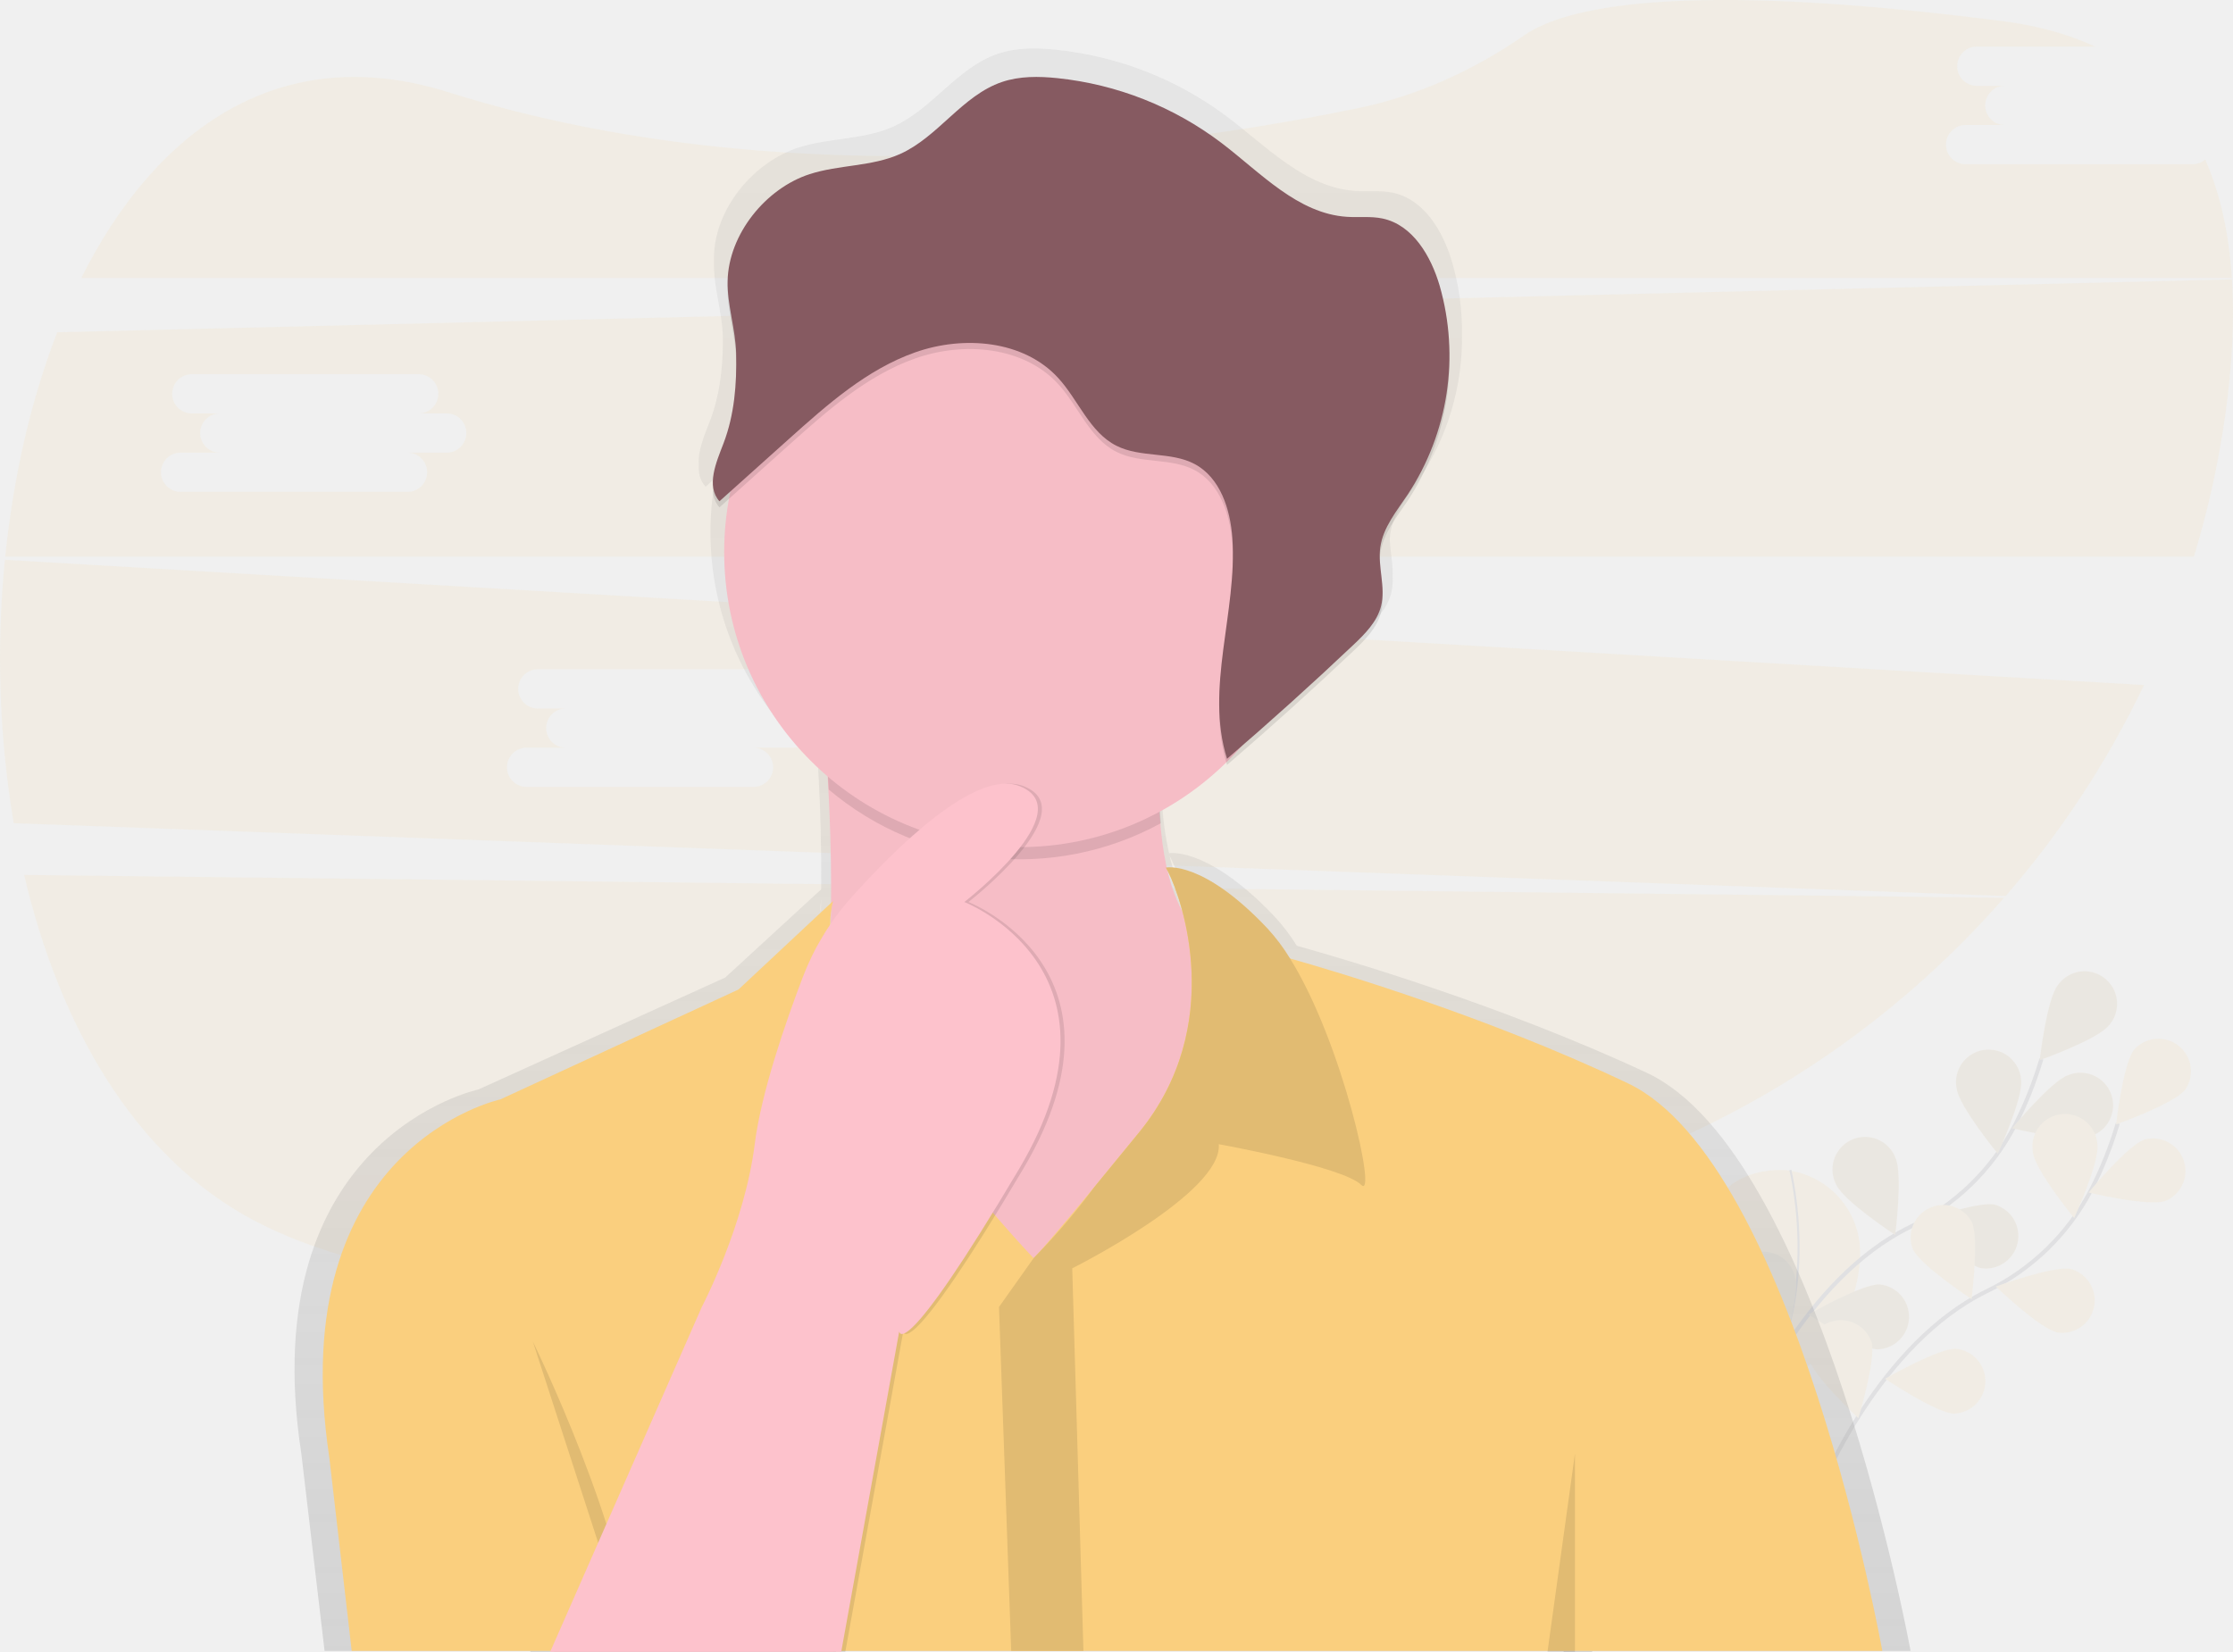
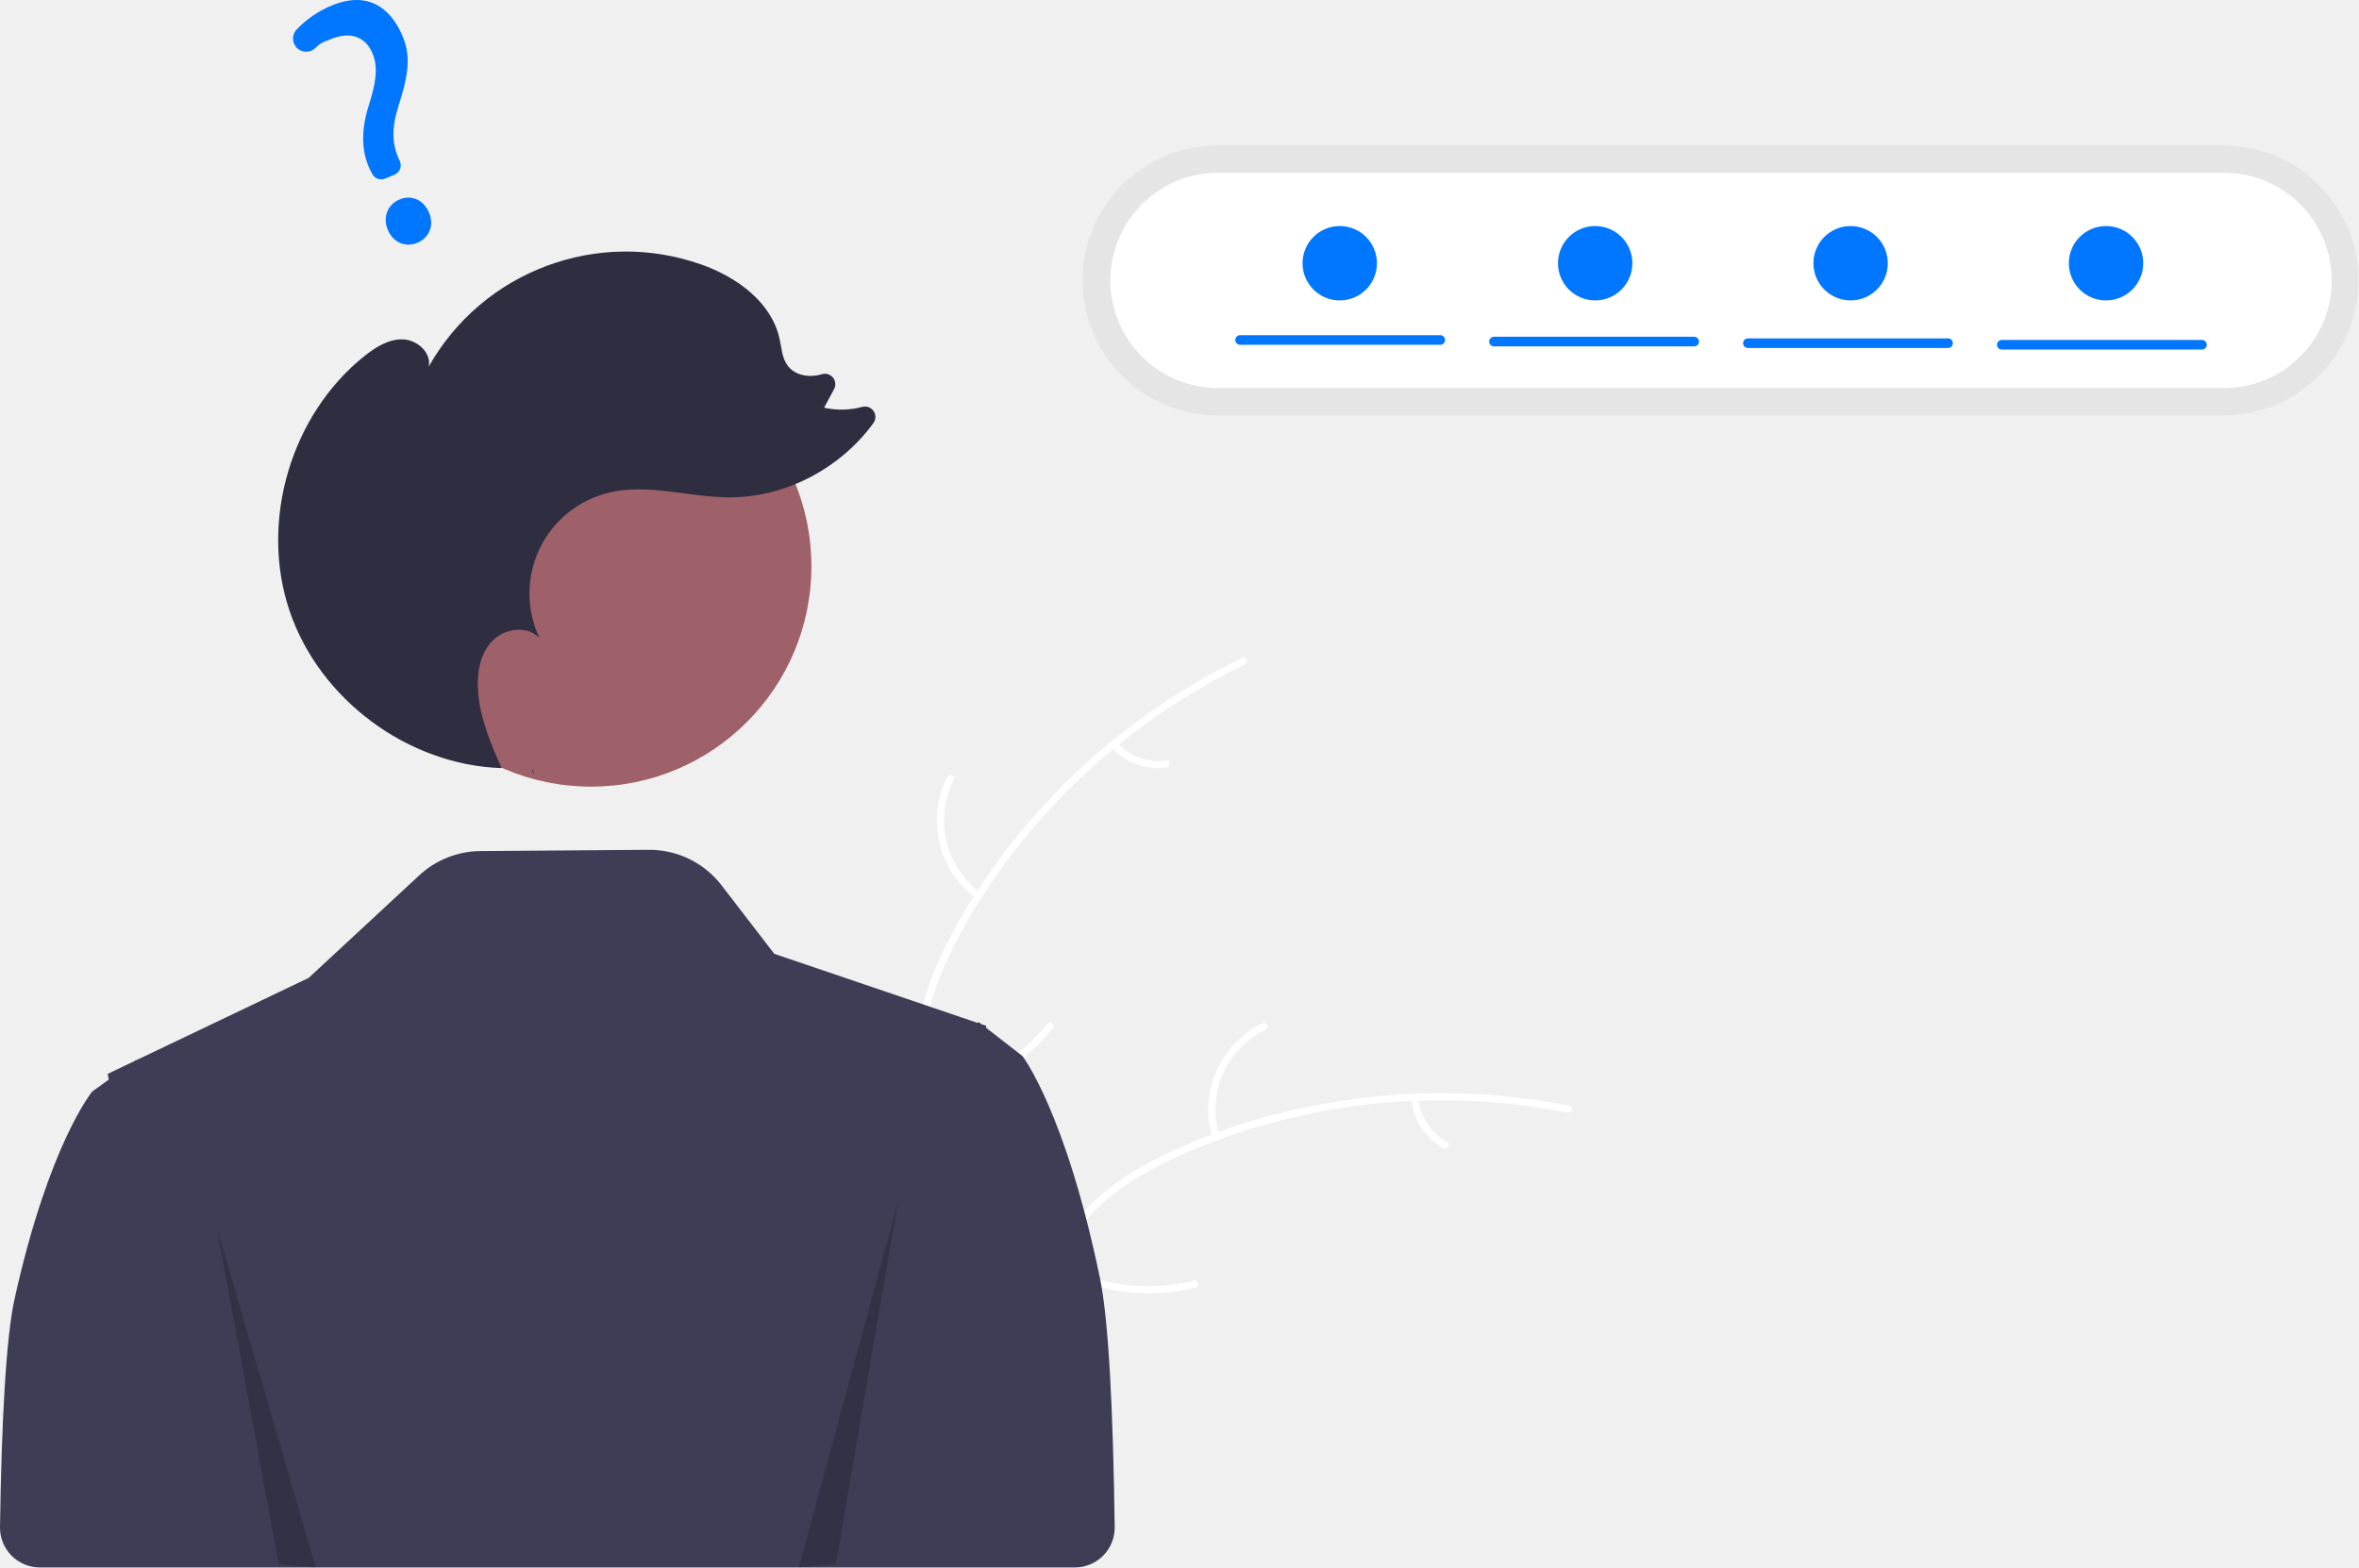
- <svg xmlns="http://www.w3.org/2000/svg" id="fafd2220-3b39-4538-bdd8-5627e33a2e32" data-name="Layer 1" width="1097.1" height="811.81" viewBox="0 0 1097.1 811.81">
-   <defs>
-     <linearGradient id="1c2fe1a5-71ac-4c34-8a58-b17380e220b9" x1="593.13" y1="855.9" x2="593.13" y2="67.88" gradientUnits="userSpaceOnUse">
-       <stop offset="0" stop-color="gray" stop-opacity="0.25" />
-       <stop offset="0.54" stop-color="gray" stop-opacity="0.12" />
-       <stop offset="1" stop-color="gray" stop-opacity="0.1" />
-     </linearGradient>
-   </defs>
-   <g opacity="0.1">
-     <path d="M929.91,619.25S851.59,609.08,910,735.84c0,0,53.23-22.81,55.35-74.26a40.94,40.94,0,0,0-34.33-42.17Z" transform="translate(-51.45 -44.1)" fill="#facf7e" />
-     <path d="M931.06,619.06s17.73,70.68-21,116.79" transform="translate(-51.45 -44.1)" fill="none" stroke="#535461" stroke-miterlimit="10" />
-     <path d="M909,742.38s28.2-69.5,80.86-95.28A113.65,113.65,0,0,0,1041.47,597a191.13,191.13,0,0,0,12.93-32.47" transform="translate(-51.45 -44.1)" fill="none" stroke="#535461" stroke-miterlimit="10" stroke-width="2" />
-     <path d="M1087.49,548.1c-5.49,6.9-33.9,17-33.9,17s3.42-30,8.91-36.85a16,16,0,1,1,25,19.88Z" transform="translate(-51.45 -44.1)" fill="#facf7e" />
-     <path d="M1077.74,602.75c-8.36,2.81-37.68-4.18-37.68-4.18s19.15-23.28,27.51-26.09a16,16,0,1,1,10.17,30.27Z" transform="translate(-51.45 -44.1)" fill="#facf7e" />
-     <path d="M1024.88,667.36c-8.63-1.79-30.42-22.63-30.42-22.63s28.28-10.43,36.92-8.64a16,16,0,0,1-6.5,31.26Z" transform="translate(-51.45 -44.1)" fill="#facf7e" />
-     <path d="M973.88,707.24c-8.81-.31-33.81-17.16-33.81-17.16S966.19,675,975,675.32a16,16,0,0,1-1.12,31.91Z" transform="translate(-51.45 -44.1)" fill="#facf7e" />
-     <path d="M1012.76,579c1.13,8.75,20.22,32.07,20.22,32.07s12.57-27.4,11.45-36.15a16,16,0,1,0-31.67,4.08Z" transform="translate(-51.45 -44.1)" fill="#facf7e" />
-     <path d="M953.7,626.44c3.69,8,28.89,24.55,28.89,24.55s3.8-29.91.11-37.91a16,16,0,1,0-29,13.37Z" transform="translate(-51.45 -44.1)" fill="#facf7e" />
-     <path d="M902.62,680.38c2.28,8.52,24.33,29.08,24.33,29.08s8.8-28.83,6.51-37.35a16,16,0,1,0-30.84,8.27Z" transform="translate(-51.45 -44.1)" fill="#facf7e" />
-     <path d="M1087.49,548.1c-5.49,6.9-33.9,17-33.9,17s3.42-30,8.91-36.85a16,16,0,1,1,25,19.88Z" transform="translate(-51.45 -44.1)" opacity="0.25" />
-     <path d="M1077.74,602.75c-8.36,2.81-37.68-4.18-37.68-4.18s19.15-23.28,27.51-26.09a16,16,0,1,1,10.17,30.27Z" transform="translate(-51.45 -44.1)" opacity="0.25" />
-     <path d="M1024.88,667.36c-8.63-1.79-30.42-22.63-30.42-22.63s28.28-10.43,36.92-8.64a16,16,0,0,1-6.5,31.26Z" transform="translate(-51.45 -44.1)" opacity="0.25" />
-     <path d="M973.88,707.24c-8.81-.31-33.81-17.16-33.81-17.16S966.19,675,975,675.32a16,16,0,0,1-1.12,31.91Z" transform="translate(-51.45 -44.1)" opacity="0.25" />
-     <path d="M1012.76,579c1.13,8.75,20.22,32.07,20.22,32.07s12.57-27.4,11.45-36.15a16,16,0,1,0-31.67,4.08Z" transform="translate(-51.45 -44.1)" opacity="0.25" />
-     <path d="M953.7,626.44c3.69,8,28.89,24.55,28.89,24.55s3.8-29.91.11-37.91a16,16,0,1,0-29,13.37Z" transform="translate(-51.45 -44.1)" opacity="0.25" />
-     <path d="M902.62,680.38c2.28,8.52,24.33,29.08,24.33,29.08s8.8-28.83,6.51-37.35a16,16,0,1,0-30.84,8.27Z" transform="translate(-51.45 -44.1)" opacity="0.25" />
-     <path d="M946.56,774s28.2-69.5,80.86-95.28A113.65,113.65,0,0,0,1079,628.61a191.13,191.13,0,0,0,12.93-32.47" transform="translate(-51.45 -44.1)" fill="none" stroke="#535461" stroke-miterlimit="10" stroke-width="2" />
-     <path d="M1125,579.7c-5.49,6.9-33.9,17-33.9,17s3.42-30,8.91-36.85a16,16,0,0,1,25,19.88Z" transform="translate(-51.45 -44.1)" fill="#facf7e" />
-     <path d="M1115.27,634.35c-8.36,2.81-37.68-4.18-37.68-4.18s19.15-23.28,27.51-26.09a16,16,0,0,1,10.17,30.27Z" transform="translate(-51.45 -44.1)" fill="#facf7e" />
-     <path d="M1062.41,699c-8.63-1.79-30.42-22.63-30.42-22.63s28.28-10.43,36.92-8.64a16,16,0,0,1-6.5,31.26Z" transform="translate(-51.45 -44.1)" fill="#facf7e" />
-     <path d="M1011.4,738.83c-8.81-.31-33.81-17.16-33.81-17.16s26.12-15.06,34.93-14.75a16,16,0,0,1-1.12,31.91Z" transform="translate(-51.45 -44.1)" fill="#facf7e" />
-     <path d="M1050.28,610.64c1.13,8.75,20.22,32.07,20.22,32.07s12.57-27.4,11.45-36.15a16,16,0,1,0-31.67,4.08Z" transform="translate(-51.45 -44.1)" fill="#facf7e" />
-     <path d="M991.23,658c3.69,8,28.89,24.55,28.89,24.55s3.8-29.91.11-37.91a16,16,0,0,0-29,13.37Z" transform="translate(-51.45 -44.1)" fill="#facf7e" />
-     <path d="M940.15,712c2.28,8.52,24.33,29.08,24.33,29.08s8.8-28.83,6.51-37.35A16,16,0,0,0,940.15,712Z" transform="translate(-51.45 -44.1)" fill="#facf7e" />
-   </g>
-   <path d="M63.3,474.07c17.36,74.2,54.11,138.34,112.19,169.43,120.7,64.61,392.91,31.29,596.07-7A465.21,465.21,0,0,0,1036.09,485.3Z" transform="translate(-51.45 -44.1)" fill="#facf7e" opacity="0.1" />
-   <path d="M1128.65,124.81H1017.18a9.63,9.63,0,1,1,0-19.27h19.27a9.63,9.63,0,0,1,0-19.27h-13.76a9.63,9.63,0,0,1,0-19.27h58.18c-12.91-6-28-10.27-45.38-12.51-158.64-20.38-215.28-6.9-235.26,7-24.65,17.1-52.15,29.68-81.54,35.74C620.8,117.4,437.75,141.7,271.84,89.43c-82.46-26-143.75,17.92-180.48,91.28H1148c-1.38-21.32-5.51-41-13.09-58.24A9.58,9.58,0,0,1,1128.65,124.81Z" transform="translate(-51.45 -44.1)" fill="#facf7e" opacity="0.1" />
-   <path d="M53.84,319.2a491.06,491.06,0,0,0,4.33,129.46l978.68,35.79a460,460,0,0,0,68-103.7Zm387.08,92.35H421.65a9.63,9.63,0,0,1,0,19.27H310.18a9.63,9.63,0,1,1,0-19.27h19.27a9.63,9.63,0,0,1,0-19.27H315.69a9.63,9.63,0,0,1,0-19.27H427.16a9.63,9.63,0,1,1,0,19.27h13.76a9.63,9.63,0,0,1,0,19.27Z" transform="translate(-51.45 -44.1)" fill="#facf7e" opacity="0.1" />
-   <path d="M1148.05,181.38l-1068.49,26C66.57,240.79,58,278.56,54,317.71H1129.33a456.46,456.46,0,0,0,15.53-70.33C1148.06,224.37,1149.34,202.11,1148.05,181.38ZM270.92,266.55H251.65a9.63,9.63,0,0,1,0,19.27H140.18a9.63,9.63,0,1,1,0-19.27h19.27a9.63,9.63,0,0,1,0-19.27H145.69a9.63,9.63,0,0,1,0-19.27H257.16a9.63,9.63,0,1,1,0,19.27h13.76a9.63,9.63,0,0,1,0,19.27Z" transform="translate(-51.45 -44.1)" fill="#facf7e" opacity="0.1" />
-   <path d="M990.13,855.4S945.57,611,860.6,571.34c-72-33.63-149.86-56.3-172-62.45A95.61,95.61,0,0,0,677.19,494c-30.26-31.59-48.44-31-51.38-30.61a153.83,153.83,0,0,1-3-19c-.09-1-.18-1.93-.26-2.92l.26-.13c-.18-1.89-.34-3.84-.48-5.85a150.6,150.6,0,0,0,33.79-24.61c.13.43.24.86.38,1.3q32.71-27.65,64.07-56.8c6-5.61,12.3-11.7,14.34-19.61a28.78,28.78,0,0,0,.75-8.32c.27-6-1.15-12.13-1.39-18.21,0-1,.11-1.93.24-2.88,1.4-9.95,8.32-18.12,14-26.47a124.82,124.82,0,0,0,21.23-71.46,121,121,0,0,0-5-36c-4.43-14.82-13.65-30.39-29-33.63-5.94-1.25-12.11-.47-18.17-.86-25.09-1.6-43.87-22-63.88-36.95a168.61,168.61,0,0,0-83.58-32.44c-9.45-1-19.21-1.07-28.2,1.93-20.19,6.72-32.45,27.47-51.9,36-14.38,6.34-31,5.31-46,10.07-22.33,7.1-41.28,30-41.78,53.53,0,.87,0,1.74,0,2.61,0,.15,0,.3,0,.44-.25,11.89,4,24,4.34,36.17q0,1.65.05,3.31c-.11,13.14-1.68,26.32-6.47,38.67-2.58,6.65-5.9,14.35-5.36,21-.3,4.07.49,7.89,3.32,11l4.83-4.26a146,146,0,0,0-2.43,26.58c0,44.94,20.44,85.18,52.68,112.26q.28,4.49.54,9.62c.76,14.82,1.36,33.41,1.19,53.67l-47.16,43.35-121.24,55s-110.88,23.42-87,179.19l11.4,96.72H312.15l-.23.51H462.17l.09-.51H819.74l-.07.51h14v-.51ZM626.7,465.87a103.92,103.92,0,0,1,7.2,19.8,81.11,81.11,0,0,1-7.77-20.88l.15.27Zm-171.82,20q0,2.86-.1,5.77l-.24.34A49,49,0,0,1,454.88,485.82Z" transform="translate(-51.45 -44.1)" fill="url(#1c2fe1a5-71ac-4c34-8a58-b17380e220b9)" />
-   <path d="M666.25,510.4l-20,191-107,34s-139-26-103-101c25.61-53.35,24.9-148.69,22.36-199.29-1-20.54-2.36-33.71-2.36-33.71s182-159,167-16c-2.9,27.69-3.07,49.34-1.46,66.26C628.54,522.1,666.25,510.4,666.25,510.4Z" transform="translate(-51.45 -44.1)" fill="#fdc2cc" />
-   <path d="M666.25,510.4l-20,191-107,34s-139-26-103-101c25.61-53.35,24.9-148.69,22.36-199.29-1-20.54-2.36-33.71-2.36-33.71s182-159,167-16c-2.9,27.69-3.07,49.34-1.46,66.26C628.54,522.1,666.25,510.4,666.25,510.4Z" transform="translate(-51.45 -44.1)" opacity="0.03" />
-   <path d="M623.25,382.4c-2.9,27.69-3.07,49.34-1.46,66.26a145.07,145.07,0,0,1-163.18-16.55c-1-20.54-2.36-33.71-2.36-33.71S638.25,239.4,623.25,382.4Z" transform="translate(-51.45 -44.1)" opacity="0.1" />
-   <circle cx="500.8" cy="271.31" r="145" fill="#fdc2cc" />
-   <circle cx="500.8" cy="271.31" r="145" opacity="0.03" />
-   <path d="M976.25,855.4h-752l-11-95c-23-153,84-176,84-176l117-54,46.5-43.5c-15,57,98.5,175.5,98.5,175.5l0,0a26.88,26.88,0,0,0,2.07-2.15c3.06-3.34,10.37-11.7,27.49-32.44,6.12-7.43,13.51-16.44,22.41-27.38,42.8-52.6,20.84-114.75,14.28-127.6l-.41-.8c-.25-.46-.44-.83-.59-1.09a0,0,0,0,0,0,0,1.63,1.63,0,0,0-.15-.27,1.59,1.59,0,0,1-.11-.2l55,43s2.11.56,6,1.66c21.4,6,96.58,28.31,166,61.34C933.25,615.4,976.25,855.4,976.25,855.4Z" transform="translate(-51.45 -44.1)" fill="#facf7e" />
-   <path d="M720.25,626.4c-9-9-70-20-70-20,2,24-72,61-72,61l5.5,188H548.27l-6-169,17-24,0,0,2.07-2.15a330,330,0,0,0,27.49-32.44c6.12-7.43,13.51-16.44,22.41-27.38,42.8-52.6,20.84-114.75,14.28-127.6l-.41-.8c-.24-.47-.43-.83-.59-1.09a0,0,0,0,0,0,0,1.63,1.63,0,0,0-.15-.27,1.59,1.59,0,0,1-.11-.2h0s18-4,50,30a93.75,93.75,0,0,1,11,14.66C711.26,556.85,728.18,634.33,720.25,626.4Z" transform="translate(-51.45 -44.1)" fill="#facf7e" />
-   <path d="M720.25,626.4c-9-9-70-20-70-20,2,24-72,61-72,61l5.5,188H548.27l-6-169,17-24,0,0,2.07-2.15a330,330,0,0,0,27.49-32.44c6.12-7.43,13.51-16.44,22.41-27.38,42.8-52.6,20.84-114.75,14.28-127.6l-.41-.8c-.24-.47-.43-.83-.59-1.09a0,0,0,0,0,0,0,1.63,1.63,0,0,0-.15-.27,1.59,1.59,0,0,1-.11-.2h0s18-4,50,30a93.75,93.75,0,0,1,11,14.66C711.26,556.85,728.18,634.33,720.25,626.4Z" transform="translate(-51.45 -44.1)" opacity="0.1" />
-   <path d="M313.25,703.4s47,96,49.5,152.5" transform="translate(-51.45 -44.1)" opacity="0.1" />
-   <polygon points="773.8 714.31 760.3 811.81 773.8 811.81 773.8 714.31" opacity="0.1" />
-   <path d="M323.75,855.9l74.5-169.5s21-40,26-80,32-103,32-103,67-85,98-73-27,57-27,57,85,33,27,131-59,80-59,80l-28.5,157.5Z" transform="translate(-51.45 -44.1)" opacity="0.1" />
-   <path d="M321.75,855.9l74.5-169.5s21-40,26-80c3.18-25.43,15.25-60.16,23.62-82.09a125.86,125.86,0,0,1,23.72-39c21.66-24.24,61-63.33,82.66-54.93,31,12-27,57-27,57s85,33,27,131-59,80-59,80l-28.5,157.5Z" transform="translate(-51.45 -44.1)" fill="#fdc2cc" />
-   <circle cx="545.3" cy="189.81" r="3" fill="#fff" opacity="0.15" />
-   <circle cx="531.3" cy="195.81" r="3" fill="#fff" opacity="0.15" />
-   <path d="M449.24,132.68c14.47-4.68,30.53-3.67,44.41-9.89,18.77-8.42,30.6-28.8,50.08-35.4,8.68-2.94,18.1-2.83,27.21-1.89a161.07,161.07,0,0,1,80.66,31.87c19.31,14.69,37.43,34.72,61.64,36.29,5.85.38,11.8-.39,17.53.84,14.84,3.18,23.73,18.47,28,33A124.26,124.26,0,0,1,743.11,290.1c-5.48,8.2-12.16,16.23-13.51,26-1.32,9.58,2.76,19.51.38,28.89-2,7.77-8,13.75-13.84,19.26Q685.89,392.86,654.31,420c-10.94-34.76,5.11-72.19,2.61-108.54-1-14.16-6-29.62-18.49-36.3-11.69-6.24-26.63-3-38.46-9-13.2-6.65-18.62-22.4-28.6-33.3-17-18.6-46.51-21-70.28-12.6s-43.2,25.68-62,42.53l-34.17,30.65c-6.67-7.52-1.61-19.06,2-28.46,5.38-14.09,6.56-29.28,6.2-44.24-.29-12-4.43-23.85-4.19-35.53C409.41,162.17,427.69,139.65,449.24,132.68Z" transform="translate(-51.45 -44.1)" opacity="0.1" />
-   <path d="M449.24,129.68c14.47-4.68,30.53-3.67,44.41-9.89,18.77-8.42,30.6-28.8,50.08-35.4,8.68-2.94,18.1-2.83,27.21-1.89a161.07,161.07,0,0,1,80.66,31.87c19.31,14.69,37.43,34.72,61.64,36.29,5.85.38,11.8-.39,17.53.84,14.84,3.18,23.73,18.47,28,33A124.26,124.26,0,0,1,743.11,287.1c-5.48,8.2-12.16,16.23-13.51,26-1.32,9.58,2.76,19.51.38,28.89-2,7.77-8,13.75-13.84,19.26Q685.89,389.86,654.31,417c-10.94-34.76,5.11-72.19,2.61-108.54-1-14.16-6-29.62-18.49-36.3-11.69-6.24-26.63-3-38.46-9-13.2-6.65-18.62-22.4-28.6-33.3-17-18.6-46.51-21-70.28-12.6s-43.2,25.68-62,42.53l-34.17,30.65c-6.67-7.52-1.61-19.06,2-28.46,5.38-14.09,6.56-29.28,6.2-44.24-.29-12-4.43-23.85-4.19-35.53C409.41,159.17,427.69,136.65,449.24,129.68Z" transform="translate(-51.45 -44.1)" fill="#865a61" />
+ <svg xmlns="http://www.w3.org/2000/svg" id="a1eb8154-a900-4139-a57a-48f5993fbc39" data-name="Layer 1" width="951.235" height="632.162" viewBox="0 0 951.235 632.162">
+   <path d="M465.591,496.884c32.599-57.345,94.782-101.377,160.608-97.135a303.919,303.919,0,0,0-79.931,192.744c-1.081,27.644.595,58.502-17.759,79.201-11.42,12.88-28.877,19.117-46.04,20.426-17.164,1.308-34.324-1.793-51.259-4.881l-4.108,1.261C425.537,622.556,432.992,554.23,465.591,496.884Z" transform="translate(-124.3823 -133.0693)" fill="#f0f0f0" />
+   <path d="M626.297,401.13C577.62,424.563,536.113,463.7,510.633,511.429c-5.509,10.319-10.199,21.266-12.244,32.841-2.047,11.58-.617,22.603,3.338,33.602,3.616,10.055,8.479,19.921,9.588,30.68,1.169,11.34-3.004,21.944-10.515,30.359-9.19,10.296-21.531,16.677-33.817,22.497-13.641,6.462-27.912,12.958-37.573,25.019-1.171,1.461-3.37-.441-2.201-1.9,16.809-20.983,45.583-24.928,65.536-41.831,9.31-7.887,16.3-18.628,15.859-31.214-.386-11.005-5.392-21.184-9.141-31.333-3.937-10.657-5.9-21.372-4.488-32.734,1.444-11.622,5.716-22.776,10.937-33.191,11.774-23.488,27.887-45.051,46.345-63.691a264.375,264.375,0,0,1,73.099-52.155c1.681-.809,2.612,1.947.942,2.751Z" transform="translate(-124.3823 -133.0693)" fill="#fff" />
+   <path d="M518.097,495.478a38.974,38.974,0,0,1-11.761-49.077c.851-1.666,3.48-.421,2.627,1.247a36.089,36.089,0,0,0,11.033,45.63c1.515,1.097-.393,3.291-1.9,2.201Z" transform="translate(-124.3823 -133.0693)" fill="#fff" />
+   <path d="M499.222,573.016A75.118,75.118,0,0,0,546.783,545.906c1.176-1.457,3.375.444,2.201,1.9A78.134,78.134,0,0,1,499.435,575.915c-1.855.266-2.058-2.635-.213-2.899Z" transform="translate(-124.3823 -133.0693)" fill="#fff" />
+   <path d="M574.907,432.685a22.061,22.061,0,0,0,19.718,7.03c1.851-.289,2.052,2.612.213,2.899a24.721,24.721,0,0,1-21.83-7.728,1.502,1.502,0,0,1-.151-2.05,1.461,1.461,0,0,1,2.05-.151Z" transform="translate(-124.3823 -133.0693)" fill="#fff" />
+   <path d="M757.173,580.652c-1.151.213-2.302.427-3.463.662a290.53,290.53,0,0,0-45.425,12.557c-1.149.4-2.308.823-3.443,1.255a306.284,306.284,0,0,0-96.329,58.622,297.44,297.44,0,0,0-31.2,32.695c-13.196,16.123-26.221,34.654-43.465,45.166a51.028,51.028,0,0,1-5.552,3.01l-99.338-41.204c-.179-.207-.368-.392-.548-.599l-4.041-1.464c.451-.636.932-1.287,1.383-1.923.26-.37.542-.731.802-1.102.18-.244.362-.488.511-.718.06-.081.121-.162.171-.221.149-.23.311-.429.451-.636q4.02-5.465,8.13-10.892c.009-.023.009-.023.041-.036,20.951-27.516,44.382-53.525,71.017-75.151.802-.65,1.611-1.324,2.458-1.955a283.824,283.824,0,0,1,38.364-25.951,250.912,250.912,0,0,1,22.758-11.253A208.652,208.652,0,0,1,633.669,545.389c43.431-4.033,87.669,5.869,120.98,33.154C755.5,579.241,756.331,579.931,757.173,580.652Z" transform="translate(-124.3823 -133.0693)" fill="#f0f0f0" />
+   <path d="M756.427,581.82c-52.975-10.597-109.678-4.339-158.759,18.43-10.611,4.923-20.947,10.84-29.549,18.85-8.606,8.014-14.101,17.676-17.565,28.839-3.167,10.205-5.224,21.011-10.816,30.269-5.895,9.758-15.61,15.712-26.674,17.909-13.537,2.688-27.232.352-40.545-2.397-14.782-3.053-30.088-6.459-45.063-2.646-1.814.462-2.425-2.381-.613-2.842,26.055-6.634,51.404,7.541,77.512,6.058,12.183-.692,24.23-5.06,31.455-15.374,6.318-9.019,8.449-20.16,11.566-30.521,3.273-10.879,8.157-20.616,16.124-28.838,8.151-8.41,18.277-14.744,28.715-19.916,23.542-11.665,49.39-19.181,75.35-22.951a264.375,264.375,0,0,1,89.766,2.367c1.83.366.913,3.127-.905,2.763Z" transform="translate(-124.3823 -133.0693)" fill="#fff" />
+   <path d="M613.231,592.008a38.974,38.974,0,0,1,20.158-46.266c1.682-.817,3.032,1.759,1.347,2.577a36.089,36.089,0,0,0-18.663,43.076c.549,1.788-2.296,2.391-2.842.613Z" transform="translate(-124.3823 -133.0693)" fill="#fff" />
+   <path d="M551.478,642.554a75.118,75.118,0,0,0,54.296,6.99c1.816-.456,2.427,2.387.613,2.842a78.135,78.135,0,0,1-56.485-7.388c-1.641-.905-.057-3.343,1.576-2.443Z" transform="translate(-124.3823 -133.0693)" fill="#fff" />
+   <path d="M696.396,576.075a22.061,22.061,0,0,0,11.511,17.484c1.652.884.066,3.321-1.576,2.443a24.721,24.721,0,0,1-12.777-19.314,1.502,1.502,0,0,1,1.114-1.728,1.461,1.461,0,0,1,1.728,1.114Z" transform="translate(-124.3823 -133.0693)" fill="#fff" />
+   <path d="M567.941,648.631c-13.912-67.267-31.302-89.694-31.302-89.694l-6.643-5.152-7.989-6.206.039-.798-1.895-.644-.445-.346-.729-.56-.117.126-.248.256-36.152-12.289-45.865-15.579L415.355,490.14a36.734,36.734,0,0,0-29.387-14.334l-67.829.502a36.734,36.734,0,0,0-24.71,9.801l-44.583,41.354-69.469,33.178-.117-.117-.729.521-10.734,5.132.443,2.306-6.643,4.794s-17.39,20.868-31.302,83.459c-3.539,15.926-5.281,50.09-5.91,92.188a16.069,16.069,0,0,0,16.062,16.307H511.494v-0H557.806a16.072,16.072,0,0,0,16.063-16.291C573.254,703.131,571.513,665.902,567.941,648.631Z" transform="translate(-124.3823 -133.0693)" fill="#3f3d56" />
+   <path d="M615.548,191.732a54.431,54.431,0,1,0,0,108.861H1021.187a54.431,54.431,0,0,0,0-108.861Z" transform="translate(-124.3823 -133.0693)" fill="#e5e5e5" />
+   <path d="M615.548,202.747a43.415,43.415,0,1,0,0,86.83H1021.187a43.415,43.415,0,0,0,0-86.83Z" transform="translate(-124.3823 -133.0693)" fill="#fff" />
+   <circle id="e096411a-cdc3-4e6d-bbd4-4630e1fee17e" data-name="ab6171fa-7d69-4734-b81c-8dff60f9761b" cx="238.323" cy="228.392" r="88.863" fill="#9e616a" />
+   <path d="M339.972,445.973q-.569-1.254-1.136-2.516c.146.005.29.026.435.029Z" transform="translate(-124.3823 -133.0693)" fill="#2f2e41" />
+   <path d="M271.371,276.64c4.494-3.585,9.747-6.884,15.494-6.699,5.746.185,11.573,5.375,10.383,11a91.318,91.318,0,0,1,109.895-41.208c14.282,5.039,28.287,15.119,31.568,29.904.842,3.795,1.023,7.957,3.393,11.039,2.988,3.886,8.705,4.765,13.412,3.398q.071-.021.141-.042a4.199,4.199,0,0,1,5.073,5.927l-4.041,7.537a32.383,32.383,0,0,0,15.428-.328,4.195,4.195,0,0,1,4.455,6.528c-13.325,18.294-35.586,30.108-58.303,29.969-16.146-.098-32.458-5.663-48.172-1.95a41.844,41.844,0,0,0-28.144,58.74c-4.827-5.28-14.159-4.03-19.097,1.147-4.938,5.177-6.216,12.904-5.719,20.041.761,10.916,5.038,21.201,9.546,31.212-37.801-1.19-73.555-27.707-85.59-63.572C229.008,343.267,241.674,300.33,271.371,276.64Z" transform="translate(-124.3823 -133.0693)" fill="#2f2e41" />
+   <polygon points="87.464 495.253 112.388 630.86 127.343 632.162 87.464 495.253" opacity="0.2" />
+   <polygon points="362.007 485.026 337.083 630.762 322.128 632.162 362.007 485.026" opacity="0.2" />
+   <path d="M292.629,231.001c-4.779,1.995-9.765-.191-11.857-5.2-2.123-5.085-.14-10.246,4.715-12.274,4.856-2.028,9.754.165,11.911,5.331C299.524,223.948,297.563,228.941,292.629,231.001Zm-9.154-27.482-3.8,1.587a4.099,4.099,0,0,1-5.206-1.909l-.188-.368c-4.088-7.373-4.557-16.335-1.384-26.621,2.939-9.227,4.16-15.717,1.705-21.596-2.838-6.797-8.899-8.927-16.628-5.842-2.998,1.252-3.952,1.232-6.311,3.572a5.416,5.416,0,0,1-3.921,1.593,5.235,5.235,0,0,1-3.747-1.643,5.348,5.348,0,0,1-.037-7.297,41.535,41.535,0,0,1,14.046-9.644c16.606-6.934,24.966,3.303,28.792,12.465,3.742,8.961,1.637,17.275-1.745,28.043-2.834,8.948-2.669,15.578.55,22.17a4.081,4.081,0,0,1-2.126,5.491Z" transform="translate(-124.3823 -133.0693)" fill="#0176ff" />
+   <path d="M705.149,272.122h-80.707a1.944,1.944,0,1,1,0-3.888h80.707a1.944,1.944,0,0,1,0,3.888Z" transform="translate(-124.3823 -133.0693)" fill="#0176ff" />
+   <path d="M807.53,272.77h-80.707a1.944,1.944,0,1,1,0-3.888h80.707a1.944,1.944,0,1,1,0,3.888Z" transform="translate(-124.3823 -133.0693)" fill="#0176ff" />
+   <path d="M909.912,273.418H829.205a1.944,1.944,0,0,1,0-3.888h80.707a1.944,1.944,0,1,1,0,3.888Z" transform="translate(-124.3823 -133.0693)" fill="#0176ff" />
+   <path d="M1012.294,274.066h-80.707a1.944,1.944,0,0,1,0-3.888h80.707a1.944,1.944,0,0,1,0,3.888Z" transform="translate(-124.3823 -133.0693)" fill="#0176ff" />
+   <circle cx="540.235" cy="106.162" r="15" fill="#0176ff" />
+   <circle cx="643.235" cy="106.162" r="15" fill="#0176ff" />
+   <circle cx="746.235" cy="106.162" r="15" fill="#0176ff" />
+   <circle cx="849.235" cy="106.162" r="15" fill="#0176ff" />
</svg>
